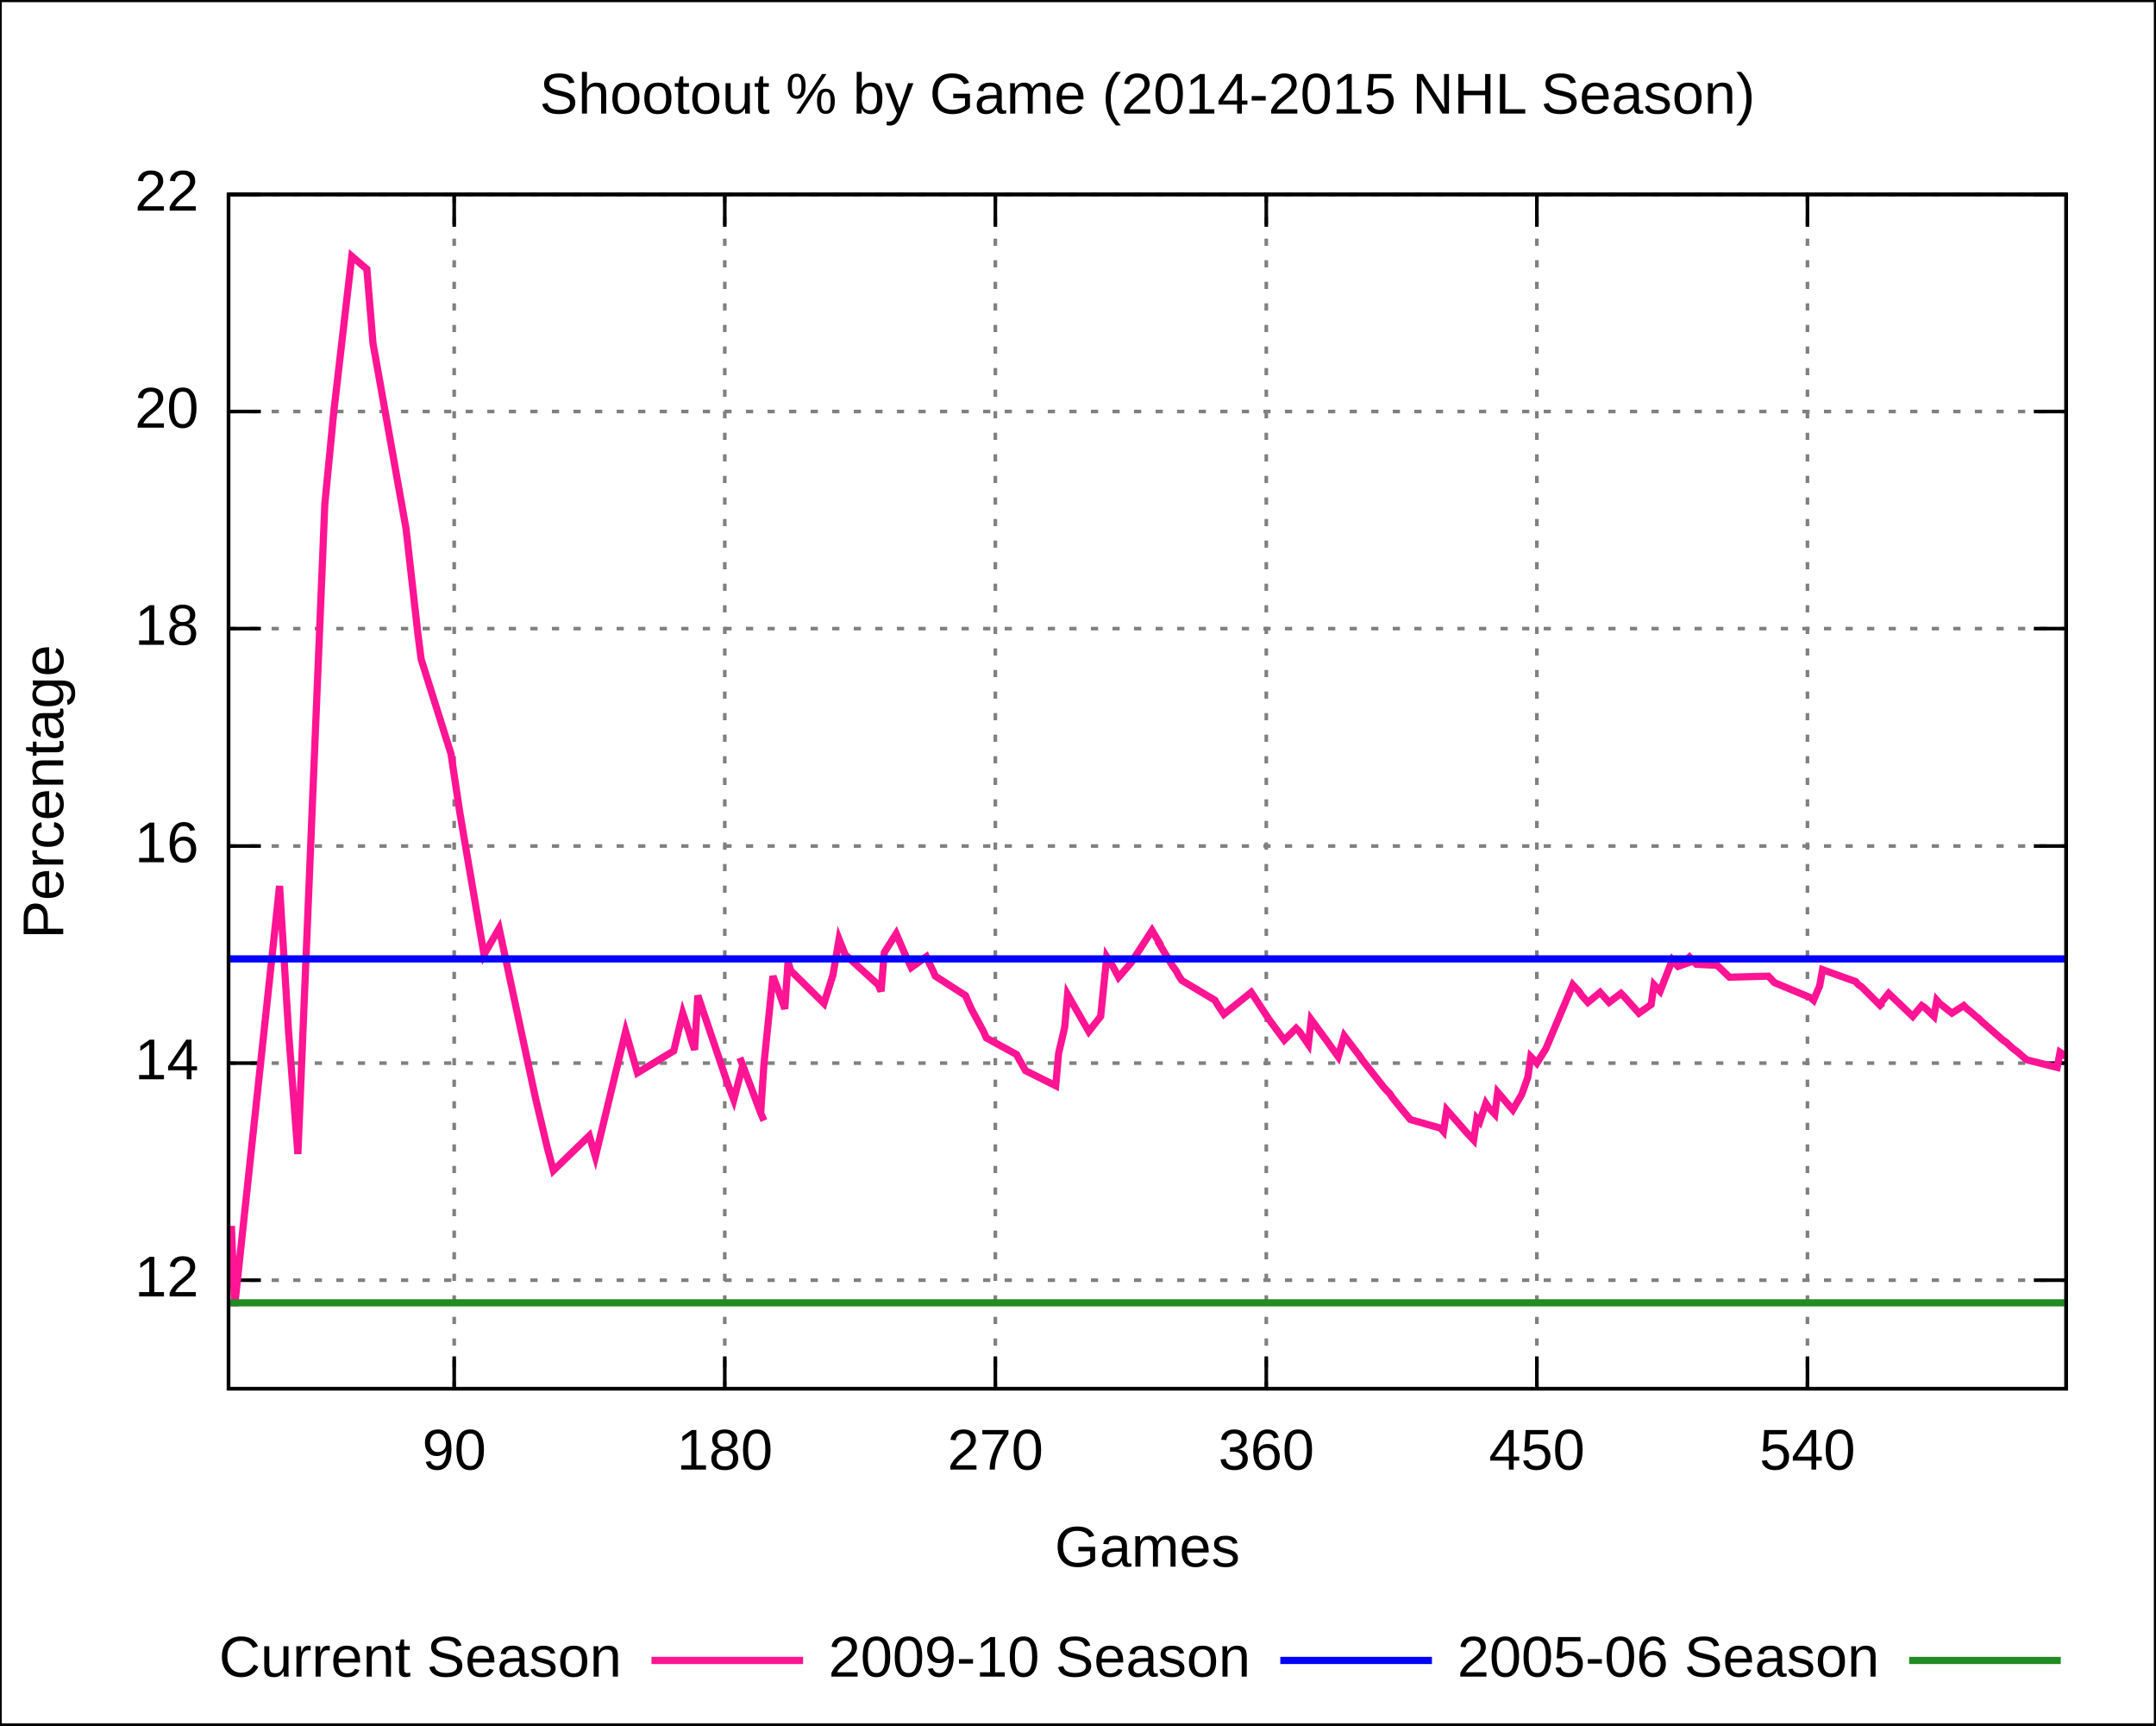
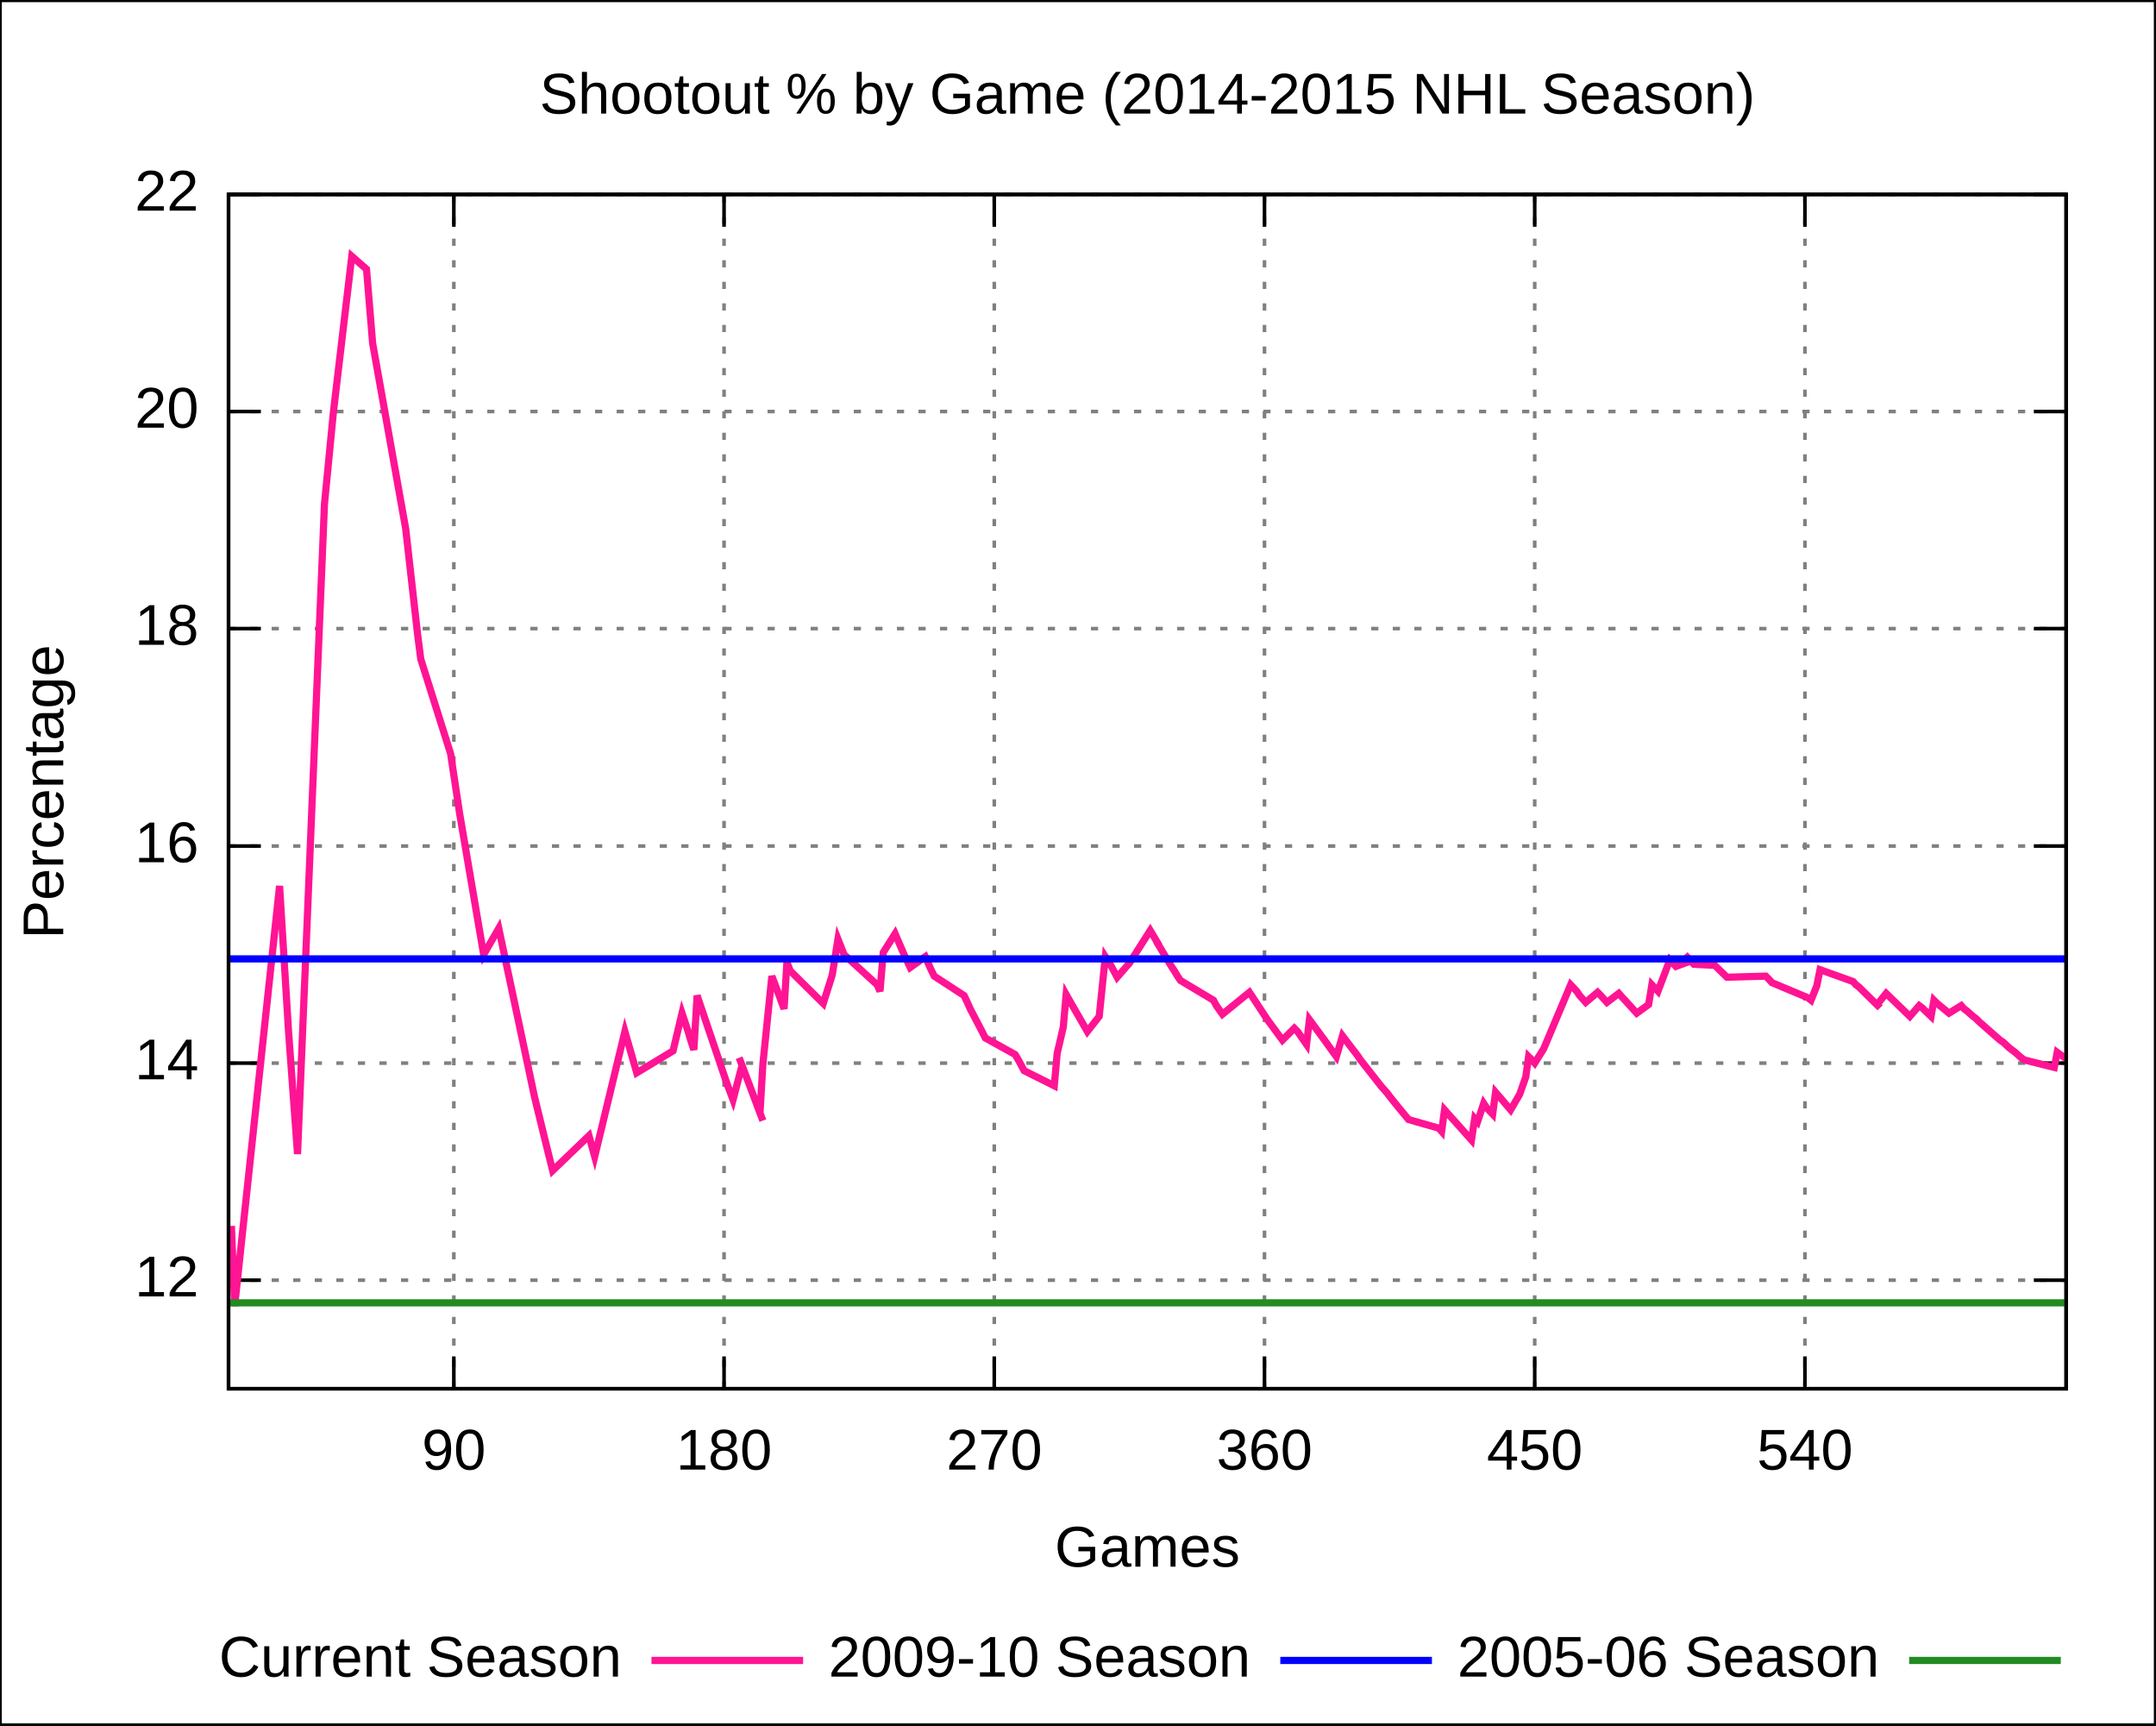
<svg xmlns="http://www.w3.org/2000/svg" xmlns:xlink="http://www.w3.org/1999/xlink" width="600" height="480" viewBox="0 0 600 480">
  <g id="gnuplot_canvas">
    <rect x="0" y="0" width="600" height="480" fill="none" />
    <defs>
      <circle id="gpDot" r="0.5" stroke-width="0.5" />
      <path id="gpPt0" stroke-width="0.222" stroke="currentColor" d="M-1,0 h2 M0,-1 v2" />
      <path id="gpPt1" stroke-width="0.222" stroke="currentColor" d="M-1,-1 L1,1 M1,-1 L-1,1" />
      <path id="gpPt2" stroke-width="0.222" stroke="currentColor" d="M-1,0 L1,0 M0,-1 L0,1 M-1,-1 L1,1 M-1,1 L1,-1" />
      <rect id="gpPt3" stroke-width="0.222" stroke="currentColor" x="-1" y="-1" width="2" height="2" />
      <rect id="gpPt4" stroke-width="0.222" stroke="currentColor" fill="currentColor" x="-1" y="-1" width="2" height="2" />
      <circle id="gpPt5" stroke-width="0.222" stroke="currentColor" cx="0" cy="0" r="1" />
      <use xlink:href="#gpPt5" id="gpPt6" fill="currentColor" stroke="none" />
      <path id="gpPt7" stroke-width="0.222" stroke="currentColor" d="M0,-1.33 L-1.33,0.67 L1.33,0.67 z" />
      <use xlink:href="#gpPt7" id="gpPt8" fill="currentColor" stroke="none" />
      <use xlink:href="#gpPt7" id="gpPt9" stroke="currentColor" transform="rotate(180)" />
      <use xlink:href="#gpPt9" id="gpPt10" fill="currentColor" stroke="none" />
      <use xlink:href="#gpPt3" id="gpPt11" stroke="currentColor" transform="rotate(45)" />
      <use xlink:href="#gpPt11" id="gpPt12" fill="currentColor" stroke="none" />
    </defs>
    <g style="fill:none; color:white; stroke:currentColor; stroke-width:1.00; stroke-linecap:butt; stroke-linejoin:miter">
</g>
    <g style="fill:none; color:black; stroke:currentColor; stroke-width:1.00; stroke-linecap:butt; stroke-linejoin:miter">
      <g style="stroke:none; shape-rendering:crispEdges">
        <polygon fill="rgb(255, 255, 255)" points="0.0,480.0 599.9,480.0 599.9,0.1 0.0,0.1 " />
      </g>
      <path stroke="black" d="M0.0,480.0 L0.0,0.1 L599.9,0.1 L599.9,480.0 L0.0,480.0  " />
    </g>
    <g style="fill:none; color:gray; stroke:currentColor; stroke-width:1.00; stroke-linecap:butt; stroke-linejoin:miter">
      <path stroke="gray" stroke-dasharray=" 2,4" class="gridline" d="M63.6,356.2 L575.0,356.2  " />
    </g>
    <g style="fill:none; color:black; stroke:currentColor; stroke-width:1.00; stroke-linecap:butt; stroke-linejoin:miter">
      <path stroke="black" d="M63.6,356.2 L72.6,356.2 M575.0,356.2 L566.0,356.2  " />
      <g transform="translate(55.3,360.7)" style="stroke:none; fill:black; font-family:Arial; font-size:12.00pt; text-anchor:end">
        <text> 12</text>
      </g>
    </g>
    <g style="fill:none; color:gray; stroke:currentColor; stroke-width:1.00; stroke-linecap:butt; stroke-linejoin:miter">
      <path stroke="gray" stroke-dasharray=" 2,4" class="gridline" d="M63.6,295.8 L575.0,295.8  " />
    </g>
    <g style="fill:none; color:black; stroke:currentColor; stroke-width:1.00; stroke-linecap:butt; stroke-linejoin:miter">
      <path stroke="black" d="M63.6,295.8 L72.6,295.8 M575.0,295.8 L566.0,295.8  " />
      <g transform="translate(55.3,300.3)" style="stroke:none; fill:black; font-family:Arial; font-size:12.00pt; text-anchor:end">
        <text> 14</text>
      </g>
    </g>
    <g style="fill:none; color:gray; stroke:currentColor; stroke-width:1.00; stroke-linecap:butt; stroke-linejoin:miter">
      <path stroke="gray" stroke-dasharray=" 2,4" class="gridline" d="M63.6,235.4 L575.0,235.4  " />
    </g>
    <g style="fill:none; color:black; stroke:currentColor; stroke-width:1.00; stroke-linecap:butt; stroke-linejoin:miter">
      <path stroke="black" d="M63.6,235.4 L72.6,235.4 M575.0,235.4 L566.0,235.4  " />
      <g transform="translate(55.3,239.9)" style="stroke:none; fill:black; font-family:Arial; font-size:12.00pt; text-anchor:end">
        <text> 16</text>
      </g>
    </g>
    <g style="fill:none; color:gray; stroke:currentColor; stroke-width:1.00; stroke-linecap:butt; stroke-linejoin:miter">
      <path stroke="gray" stroke-dasharray=" 2,4" class="gridline" d="M63.6,174.9 L575.0,174.9  " />
    </g>
    <g style="fill:none; color:black; stroke:currentColor; stroke-width:1.00; stroke-linecap:butt; stroke-linejoin:miter">
      <path stroke="black" d="M63.6,174.9 L72.6,174.9 M575.0,174.9 L566.0,174.9  " />
      <g transform="translate(55.3,179.4)" style="stroke:none; fill:black; font-family:Arial; font-size:12.00pt; text-anchor:end">
        <text> 18</text>
      </g>
    </g>
    <g style="fill:none; color:gray; stroke:currentColor; stroke-width:1.00; stroke-linecap:butt; stroke-linejoin:miter">
      <path stroke="gray" stroke-dasharray=" 2,4" class="gridline" d="M63.6,114.5 L575.0,114.5  " />
    </g>
    <g style="fill:none; color:black; stroke:currentColor; stroke-width:1.00; stroke-linecap:butt; stroke-linejoin:miter">
      <path stroke="black" d="M63.6,114.5 L72.6,114.5 M575.0,114.5 L566.0,114.5  " />
      <g transform="translate(55.3,119.0)" style="stroke:none; fill:black; font-family:Arial; font-size:12.00pt; text-anchor:end">
        <text> 20</text>
      </g>
    </g>
    <g style="fill:none; color:gray; stroke:currentColor; stroke-width:1.00; stroke-linecap:butt; stroke-linejoin:miter">
      <path stroke="gray" stroke-dasharray=" 2,4" class="gridline" d="M63.6,54.1 L575.0,54.1  " />
    </g>
    <g style="fill:none; color:black; stroke:currentColor; stroke-width:1.00; stroke-linecap:butt; stroke-linejoin:miter">
      <path stroke="black" d="M63.6,54.1 L72.6,54.1 M575.0,54.1 L566.0,54.1  " />
      <g transform="translate(55.3,58.6)" style="stroke:none; fill:black; font-family:Arial; font-size:12.00pt; text-anchor:end">
        <text> 22</text>
      </g>
    </g>
    <g style="fill:none; color:gray; stroke:currentColor; stroke-width:1.00; stroke-linecap:butt; stroke-linejoin:miter">
-       <path stroke="gray" stroke-dasharray=" 2,4" class="gridline" d="M126.4,386.4 L126.4,54.1  " />
+       <path stroke="gray" stroke-dasharray=" 2,4" class="gridline" d="M126.3,386.4 L126.3,54.1  " />
    </g>
    <g style="fill:none; color:black; stroke:currentColor; stroke-width:1.00; stroke-linecap:butt; stroke-linejoin:miter">
-       <path stroke="black" d="M126.4,386.4 L126.4,377.4 M126.4,54.1 L126.4,63.1  " />
-       <g transform="translate(126.4,408.9)" style="stroke:none; fill:black; font-family:Arial; font-size:12.00pt; text-anchor:middle">
+       <path stroke="black" d="M126.3,386.4 L126.3,377.4 M126.3,54.1 L126.3,63.1  " />
+       <g transform="translate(126.3,408.9)" style="stroke:none; fill:black; font-family:Arial; font-size:12.00pt; text-anchor:middle">
        <text> 90</text>
      </g>
    </g>
    <g style="fill:none; color:gray; stroke:currentColor; stroke-width:1.00; stroke-linecap:butt; stroke-linejoin:miter">
-       <path stroke="gray" stroke-dasharray=" 2,4" class="gridline" d="M201.7,386.4 L201.7,54.1  " />
+       <path stroke="gray" stroke-dasharray=" 2,4" class="gridline" d="M201.5,386.4 L201.5,54.1  " />
    </g>
    <g style="fill:none; color:black; stroke:currentColor; stroke-width:1.00; stroke-linecap:butt; stroke-linejoin:miter">
-       <path stroke="black" d="M201.7,386.4 L201.7,377.4 M201.7,54.1 L201.7,63.1  " />
-       <g transform="translate(201.7,408.9)" style="stroke:none; fill:black; font-family:Arial; font-size:12.00pt; text-anchor:middle">
+       <path stroke="black" d="M201.5,386.4 L201.5,377.4 M201.5,54.1 L201.5,63.1  " />
+       <g transform="translate(201.5,408.9)" style="stroke:none; fill:black; font-family:Arial; font-size:12.00pt; text-anchor:middle">
        <text> 180</text>
      </g>
    </g>
    <g style="fill:none; color:gray; stroke:currentColor; stroke-width:1.00; stroke-linecap:butt; stroke-linejoin:miter">
-       <path stroke="gray" stroke-dasharray=" 2,4" class="gridline" d="M277.0,386.4 L277.0,54.1  " />
+       <path stroke="gray" stroke-dasharray=" 2,4" class="gridline" d="M276.7,386.4 L276.7,54.1  " />
    </g>
    <g style="fill:none; color:black; stroke:currentColor; stroke-width:1.00; stroke-linecap:butt; stroke-linejoin:miter">
-       <path stroke="black" d="M277.0,386.4 L277.0,377.4 M277.0,54.1 L277.0,63.1  " />
-       <g transform="translate(277.0,408.9)" style="stroke:none; fill:black; font-family:Arial; font-size:12.00pt; text-anchor:middle">
+       <path stroke="black" d="M276.7,386.4 L276.7,377.4 M276.7,54.1 L276.7,63.1  " />
+       <g transform="translate(276.7,408.9)" style="stroke:none; fill:black; font-family:Arial; font-size:12.00pt; text-anchor:middle">
        <text> 270</text>
      </g>
    </g>
    <g style="fill:none; color:gray; stroke:currentColor; stroke-width:1.00; stroke-linecap:butt; stroke-linejoin:miter">
-       <path stroke="gray" stroke-dasharray=" 2,4" class="gridline" d="M352.4,386.4 L352.4,54.1  " />
+       <path stroke="gray" stroke-dasharray=" 2,4" class="gridline" d="M351.9,386.4 L351.9,54.1  " />
    </g>
    <g style="fill:none; color:black; stroke:currentColor; stroke-width:1.00; stroke-linecap:butt; stroke-linejoin:miter">
-       <path stroke="black" d="M352.4,386.4 L352.4,377.4 M352.4,54.1 L352.4,63.1  " />
-       <g transform="translate(352.4,408.9)" style="stroke:none; fill:black; font-family:Arial; font-size:12.00pt; text-anchor:middle">
+       <path stroke="black" d="M351.9,386.4 L351.9,377.4 M351.9,54.1 L351.9,63.1  " />
+       <g transform="translate(351.9,408.9)" style="stroke:none; fill:black; font-family:Arial; font-size:12.00pt; text-anchor:middle">
        <text> 360</text>
      </g>
    </g>
    <g style="fill:none; color:gray; stroke:currentColor; stroke-width:1.00; stroke-linecap:butt; stroke-linejoin:miter">
-       <path stroke="gray" stroke-dasharray=" 2,4" class="gridline" d="M427.7,386.4 L427.7,54.1  " />
+       <path stroke="gray" stroke-dasharray=" 2,4" class="gridline" d="M427.1,386.4 L427.1,54.1  " />
    </g>
    <g style="fill:none; color:black; stroke:currentColor; stroke-width:1.00; stroke-linecap:butt; stroke-linejoin:miter">
-       <path stroke="black" d="M427.7,386.4 L427.7,377.4 M427.7,54.1 L427.7,63.1  " />
-       <g transform="translate(427.7,408.9)" style="stroke:none; fill:black; font-family:Arial; font-size:12.00pt; text-anchor:middle">
+       <path stroke="black" d="M427.1,386.4 L427.1,377.4 M427.1,54.1 L427.1,63.1  " />
+       <g transform="translate(427.1,408.9)" style="stroke:none; fill:black; font-family:Arial; font-size:12.00pt; text-anchor:middle">
        <text> 450</text>
      </g>
    </g>
    <g style="fill:none; color:gray; stroke:currentColor; stroke-width:1.00; stroke-linecap:butt; stroke-linejoin:miter">
-       <path stroke="gray" stroke-dasharray=" 2,4" class="gridline" d="M503.0,386.4 L503.0,54.1  " />
+       <path stroke="gray" stroke-dasharray=" 2,4" class="gridline" d="M502.3,386.4 L502.3,54.1  " />
    </g>
    <g style="fill:none; color:black; stroke:currentColor; stroke-width:1.00; stroke-linecap:butt; stroke-linejoin:miter">
-       <path stroke="black" d="M503.0,386.4 L503.0,377.4 M503.0,54.1 L503.0,63.1  " />
-       <g transform="translate(503.0,408.9)" style="stroke:none; fill:black; font-family:Arial; font-size:12.00pt; text-anchor:middle">
+       <path stroke="black" d="M502.3,386.4 L502.3,377.4 M502.3,54.1 L502.3,63.1  " />
+       <g transform="translate(502.3,408.9)" style="stroke:none; fill:black; font-family:Arial; font-size:12.00pt; text-anchor:middle">
        <text> 540</text>
      </g>
      <path stroke="black" d="M63.6,54.1 L63.6,386.4 L575.0,386.4 L575.0,54.1 L63.6,54.1 Z  " />
      <g transform="translate(17.6,220.3) rotate(270)" style="stroke:none; fill:black; font-family:Arial; font-size:12.00pt; text-anchor:middle">
        <text>Percentage</text>
      </g>
      <g transform="translate(319.3,435.9)" style="stroke:none; fill:black; font-family:Arial; font-size:12.00pt; text-anchor:middle">
        <text>Games</text>
      </g>
      <g transform="translate(319.3,31.6)" style="stroke:none; fill:black; font-family:Arial; font-size:12.00pt; text-anchor:middle">
        <text>Shootout % by Game (2014-2015 NHL Season)</text>
      </g>
    </g>
    <g id="gnuplot_plot_1">
      <g style="fill:none; color:white; stroke:black; stroke-width:2.00; stroke-linecap:butt; stroke-linejoin:miter">
</g>
      <g style="fill:none; color:red; stroke:currentColor; stroke-width:2.00; stroke-linecap:butt; stroke-linejoin:miter">
        <g transform="translate(173.0,466.5)" style="stroke:none; fill:black; font-family:Arial; font-size:12.00pt; text-anchor:end">
          <text>Current Season</text>
        </g>
-         <path stroke="rgb(255,  20, 147)" d="M181.3,462.0 L223.5,462.0 M64.4,341.1 L65.3,363.4 L77.8,246.5 L80.3,287.0 L82.9,321.1 L90.4,140.2    L92.9,114.5 L97.9,71.3 L102.1,74.9 L103.8,95.5 L113.0,147.1 L116.3,176.4 L117.2,183.4 L125.5,209.7    L128.0,226.3 L134.7,265.6 L138.9,258.3 L149.0,305.4 L152.3,319.3 L154.0,325.7 L164.0,316.0 L165.7,321.8    L174.1,287.0 L177.4,298.5 L187.5,292.4 L190.0,281.9 L191.7,287.0 L192.5,289.7 L193.3,292.1 L194.2,277.0    L202.5,301.5 L204.2,306.0 L206.7,296.4 L205.9,294.3 L206.7,296.4 L211.7,309.7 L212.6,311.8 L211.7,309.7    L212.6,296.1 L215.1,271.6 L216.8,276.1 L218.4,280.7 L219.3,267.7 L220.1,270.1 L229.3,279.2 L231.8,271.3    L233.5,261.3 L235.2,265.6 L244.4,274.0 L245.2,275.8 L246.1,265.0 L249.4,259.8 L251.9,265.6 L253.6,269.2    L257.8,266.2 L258.6,268.0 L259.5,269.8 L260.3,271.6 L268.7,277.0 L269.5,278.9 L270.3,280.7 L273.7,287.0    L274.5,288.8 L282.9,293.4 L283.7,294.9 L285.4,297.9 L293.8,302.1 L294.6,293.1 L296.3,285.8 L297.1,276.7    L298.0,278.3 L303.0,287.0 L306.3,282.8 L308.0,266.2 L309.7,268.9 L311.3,271.9 L314.7,268.0 L320.6,258.9    L323.1,263.1 L322.2,261.9 L326.4,268.9 L327.3,270.1 L328.1,271.6 L328.9,272.8 L338.1,278.3 L339.0,279.8    L340.6,282.2 L348.2,276.1 L349.0,277.3 L353.2,283.7 L357.4,289.4 L360.7,286.1 L361.6,287.0 L364.1,290.6    L364.9,283.7 L369.1,289.4 L372.4,294.0 L374.1,288.2 L376.6,291.5 L378.3,293.7 L379.1,294.9 L385.0,302.4    L385.8,303.3 L386.7,304.2 L387.5,305.4 L390.0,308.5 L392.5,311.5 L400.9,313.9 L401.7,314.8 L402.6,308.8    L408.4,315.4 L410.1,317.2 L411.0,311.2 L411.8,312.1 L413.5,307.0 L414.3,308.2 L416.0,310.0 L416.8,303.9    L421.0,308.8 L423.5,304.5 L425.2,299.7 L426.0,294.0 L426.9,294.9 L427.7,295.8 L430.2,291.8 L437.7,274.0    L439.4,275.8 L440.2,277.0 L441.9,278.9 L445.3,276.1 L446.1,277.0 L446.9,277.9 L447.8,278.9 L451.1,276.4    L452.0,277.3 L456.1,281.9 L459.5,279.5 L460.3,274.0 L462.0,275.8 L465.4,267.1 L467.0,268.9 L471.2,267.4    L470.4,266.5 L469.5,265.6 L471.2,267.4 L472.1,268.3 L477.9,268.6 L481.3,271.9 L492.1,271.6 L493.0,272.5    L493.8,273.4 L503.9,277.6 L504.7,278.3 L506.4,274.3 L507.2,269.8 L516.4,273.1 L517.2,274.0 L518.1,274.6    L523.9,280.4 L523.1,279.5 L525.6,276.4 L532.3,282.8 L534.8,279.8 L535.7,280.4 L538.2,282.8 L539.0,278.3    L539.8,279.2 L543.2,281.9 L546.5,279.8 L547.4,280.7 L548.2,281.3 L549.9,282.8 L550.7,283.4 L551.6,284.3    L557.4,289.4 L558.3,290.0 L559.9,291.5 L561.6,292.8 L563.3,294.3 L564.1,294.9 L572.5,297.0 L573.3,292.8    L574.2,293.4 L575.0,294.0  " />
+         <path stroke="rgb(255,  20, 147)" d="M181.3,462.0 L223.5,462.0 M64.4,341.1 L65.3,363.4 L77.8,246.5 L80.3,287.0 L82.8,321.1 L90.3,140.2    L92.8,114.5 L97.9,71.3 L102.0,74.9 L103.7,95.5 L112.9,147.1 L116.2,176.4 L117.1,183.4 L125.4,209.7    L127.9,226.3 L134.6,265.6 L138.8,258.3 L148.8,305.4 L152.2,319.3 L153.8,325.7 L163.9,316.0 L165.5,321.8    L173.9,287.0 L177.2,298.5 L187.3,292.4 L189.8,281.9 L191.5,287.0 L192.3,289.7 L193.1,292.1 L194.0,277.0    L202.3,301.5 L204.0,306.0 L206.5,296.4 L205.7,294.3 L206.5,296.4 L211.5,309.7 L212.3,311.8 L211.5,309.7    L212.3,296.1 L214.8,271.6 L216.5,276.1 L218.2,280.7 L219.0,267.7 L219.9,270.1 L229.1,279.2 L231.6,271.3    L233.2,261.3 L234.9,265.6 L244.1,274.0 L244.9,275.8 L245.8,265.0 L249.1,259.8 L251.6,265.6 L253.3,269.2    L257.5,266.2 L258.3,268.0 L259.1,269.8 L260.0,271.6 L268.3,277.0 L269.2,278.9 L270.0,280.7 L273.3,287.0    L274.2,288.8 L282.5,293.4 L283.4,294.9 L285.0,297.9 L293.4,302.1 L294.2,293.1 L295.9,285.8 L296.7,276.7    L297.6,278.3 L302.6,287.0 L305.9,282.8 L307.6,266.2 L309.3,268.9 L310.9,271.9 L314.3,268.0 L320.1,258.9    L322.6,263.1 L321.8,261.9 L326.0,268.9 L326.8,270.1 L327.7,271.6 L328.5,272.8 L337.7,278.3 L338.5,279.8    L340.2,282.2 L347.7,276.1 L348.5,277.3 L352.7,283.7 L356.9,289.4 L360.2,286.1 L361.1,287.0 L363.6,290.6    L364.4,283.7 L368.6,289.4 L371.9,294.0 L373.6,288.2 L376.1,291.5 L377.8,293.7 L378.6,294.9 L384.5,302.4    L385.3,303.3 L386.1,304.2 L387.0,305.4 L389.5,308.5 L392.0,311.5 L400.4,313.9 L401.2,314.8 L402.0,308.8    L407.9,315.4 L409.5,317.2 L410.4,311.2 L411.2,312.1 L412.9,307.0 L413.7,308.2 L415.4,310.0 L416.2,303.9    L420.4,308.8 L422.9,304.5 L424.6,299.7 L425.4,294.0 L426.3,294.9 L427.1,295.8 L429.6,291.8 L437.1,274.0    L438.8,275.8 L439.6,277.0 L441.3,278.9 L444.6,276.1 L445.5,277.0 L446.3,277.9 L447.2,278.9 L450.5,276.4    L451.3,277.3 L455.5,281.9 L458.8,279.5 L459.7,274.0 L461.4,275.8 L464.7,267.1 L466.4,268.9 L470.5,267.4    L469.7,266.5 L468.9,265.6 L470.5,267.4 L471.4,268.3 L477.2,268.6 L480.6,271.9 L491.4,271.6 L492.3,272.5    L493.1,273.4 L503.1,277.6 L504.0,278.3 L505.6,274.3 L506.5,269.8 L515.7,273.1 L516.5,274.0 L517.3,274.6    L523.2,280.4 L522.4,279.5 L524.9,276.4 L531.5,282.8 L534.1,279.8 L534.9,280.4 L537.4,282.8 L538.2,278.3    L539.1,279.2 L542.4,281.9 L545.8,279.8 L546.6,280.7 L547.4,281.3 L549.1,282.8 L549.9,283.4 L550.8,284.3    L556.6,289.4 L557.5,290.0 L559.1,291.5 L560.8,292.8 L562.5,294.3 L563.3,294.9 L571.7,297.0 L572.5,292.8    L573.3,293.4 L574.2,294.0 L575.0,294.6  " />
      </g>
    </g>
    <g id="gnuplot_plot_2">
      <g style="fill:none; color:green; stroke:currentColor; stroke-width:2.00; stroke-linecap:butt; stroke-linejoin:miter">
        <g transform="translate(348.0,466.5)" style="stroke:none; fill:black; font-family:Arial; font-size:12.00pt; text-anchor:end">
          <text>2009-10 Season</text>
        </g>
        <path stroke="rgb(  0,   0, 255)" d="M356.3,462.0 L398.5,462.0 M63.6,266.8 L68.8,266.8 L73.9,266.8 L79.1,266.8 L84.3,266.8 L89.4,266.8    L94.6,266.8 L99.8,266.8 L104.9,266.8 L110.1,266.8 L115.3,266.8 L120.4,266.8 L125.6,266.8 L130.8,266.8    L135.9,266.8 L141.1,266.8 L146.3,266.8 L151.4,266.8 L156.6,266.8 L161.7,266.8 L166.9,266.8 L172.1,266.8    L177.2,266.8 L182.4,266.8 L187.6,266.8 L192.7,266.8 L197.9,266.8 L203.1,266.8 L208.2,266.8 L213.4,266.8    L218.6,266.8 L223.7,266.8 L228.9,266.8 L234.1,266.8 L239.2,266.8 L244.4,266.8 L249.6,266.8 L254.7,266.8    L259.9,266.8 L265.1,266.8 L270.2,266.8 L275.4,266.8 L280.6,266.8 L285.7,266.8 L290.9,266.8 L296.1,266.8    L301.2,266.8 L306.4,266.8 L311.6,266.8 L316.7,266.8 L321.9,266.8 L327.0,266.8 L332.2,266.8 L337.4,266.8    L342.5,266.8 L347.7,266.8 L352.9,266.8 L358.0,266.8 L363.2,266.8 L368.4,266.8 L373.5,266.8 L378.7,266.8    L383.9,266.8 L389.0,266.8 L394.2,266.8 L399.4,266.8 L404.5,266.8 L409.7,266.8 L414.9,266.8 L420.0,266.8    L425.2,266.8 L430.4,266.8 L435.5,266.8 L440.7,266.8 L445.9,266.8 L451.0,266.8 L456.2,266.8 L461.4,266.8    L466.5,266.8 L471.7,266.8 L476.9,266.8 L482.0,266.8 L487.2,266.8 L492.3,266.8 L497.5,266.8 L502.7,266.8    L507.8,266.8 L513.0,266.8 L518.2,266.8 L523.3,266.8 L528.5,266.8 L533.7,266.8 L538.8,266.8 L544.0,266.8    L549.2,266.8 L554.3,266.8 L559.5,266.8 L564.7,266.8 L569.8,266.8 L575.0,266.8  " />
      </g>
    </g>
    <g id="gnuplot_plot_3">
      <g style="fill:none; color:blue; stroke:currentColor; stroke-width:2.00; stroke-linecap:butt; stroke-linejoin:miter">
        <g transform="translate(523.0,466.5)" style="stroke:none; fill:black; font-family:Arial; font-size:12.00pt; text-anchor:end">
          <text>2005-06 Season</text>
        </g>
        <path stroke="rgb( 34, 139,  34)" d="M531.3,462.0 L573.5,462.0 M63.6,362.5 L68.8,362.5 L73.9,362.5 L79.1,362.5 L84.3,362.5 L89.4,362.5    L94.6,362.5 L99.8,362.5 L104.9,362.5 L110.1,362.5 L115.3,362.5 L120.4,362.5 L125.6,362.5 L130.8,362.5    L135.9,362.5 L141.1,362.5 L146.3,362.5 L151.4,362.5 L156.6,362.5 L161.7,362.5 L166.9,362.5 L172.1,362.5    L177.2,362.5 L182.4,362.5 L187.6,362.5 L192.7,362.5 L197.9,362.5 L203.1,362.5 L208.2,362.5 L213.4,362.5    L218.6,362.5 L223.7,362.5 L228.9,362.5 L234.1,362.5 L239.2,362.5 L244.4,362.5 L249.6,362.5 L254.7,362.5    L259.9,362.5 L265.1,362.5 L270.2,362.5 L275.4,362.5 L280.6,362.5 L285.7,362.5 L290.9,362.5 L296.1,362.5    L301.2,362.5 L306.4,362.5 L311.6,362.5 L316.7,362.5 L321.9,362.5 L327.0,362.5 L332.2,362.5 L337.4,362.5    L342.5,362.5 L347.7,362.5 L352.9,362.5 L358.0,362.5 L363.2,362.5 L368.4,362.5 L373.5,362.5 L378.7,362.5    L383.9,362.5 L389.0,362.5 L394.2,362.5 L399.4,362.5 L404.5,362.5 L409.7,362.5 L414.9,362.5 L420.0,362.5    L425.2,362.5 L430.4,362.5 L435.5,362.5 L440.7,362.5 L445.9,362.5 L451.0,362.5 L456.2,362.5 L461.4,362.5    L466.5,362.5 L471.7,362.5 L476.9,362.5 L482.0,362.5 L487.2,362.5 L492.3,362.5 L497.5,362.5 L502.7,362.5    L507.8,362.5 L513.0,362.5 L518.2,362.5 L523.3,362.5 L528.5,362.5 L533.7,362.5 L538.8,362.5 L544.0,362.5    L549.2,362.5 L554.3,362.5 L559.5,362.5 L564.7,362.5 L569.8,362.5 L575.0,362.5  " />
      </g>
    </g>
    <g style="fill:none; color:white; stroke:rgb( 34, 139,  34); stroke-width:1.00; stroke-linecap:butt; stroke-linejoin:miter">
</g>
    <g style="fill:none; color:black; stroke:currentColor; stroke-width:1.00; stroke-linecap:butt; stroke-linejoin:miter">
      <path stroke="black" d="M63.6,54.1 L63.6,386.4 L575.0,386.4 L575.0,54.1 L63.6,54.1 Z  " />
    </g>
  </g>
</svg>
